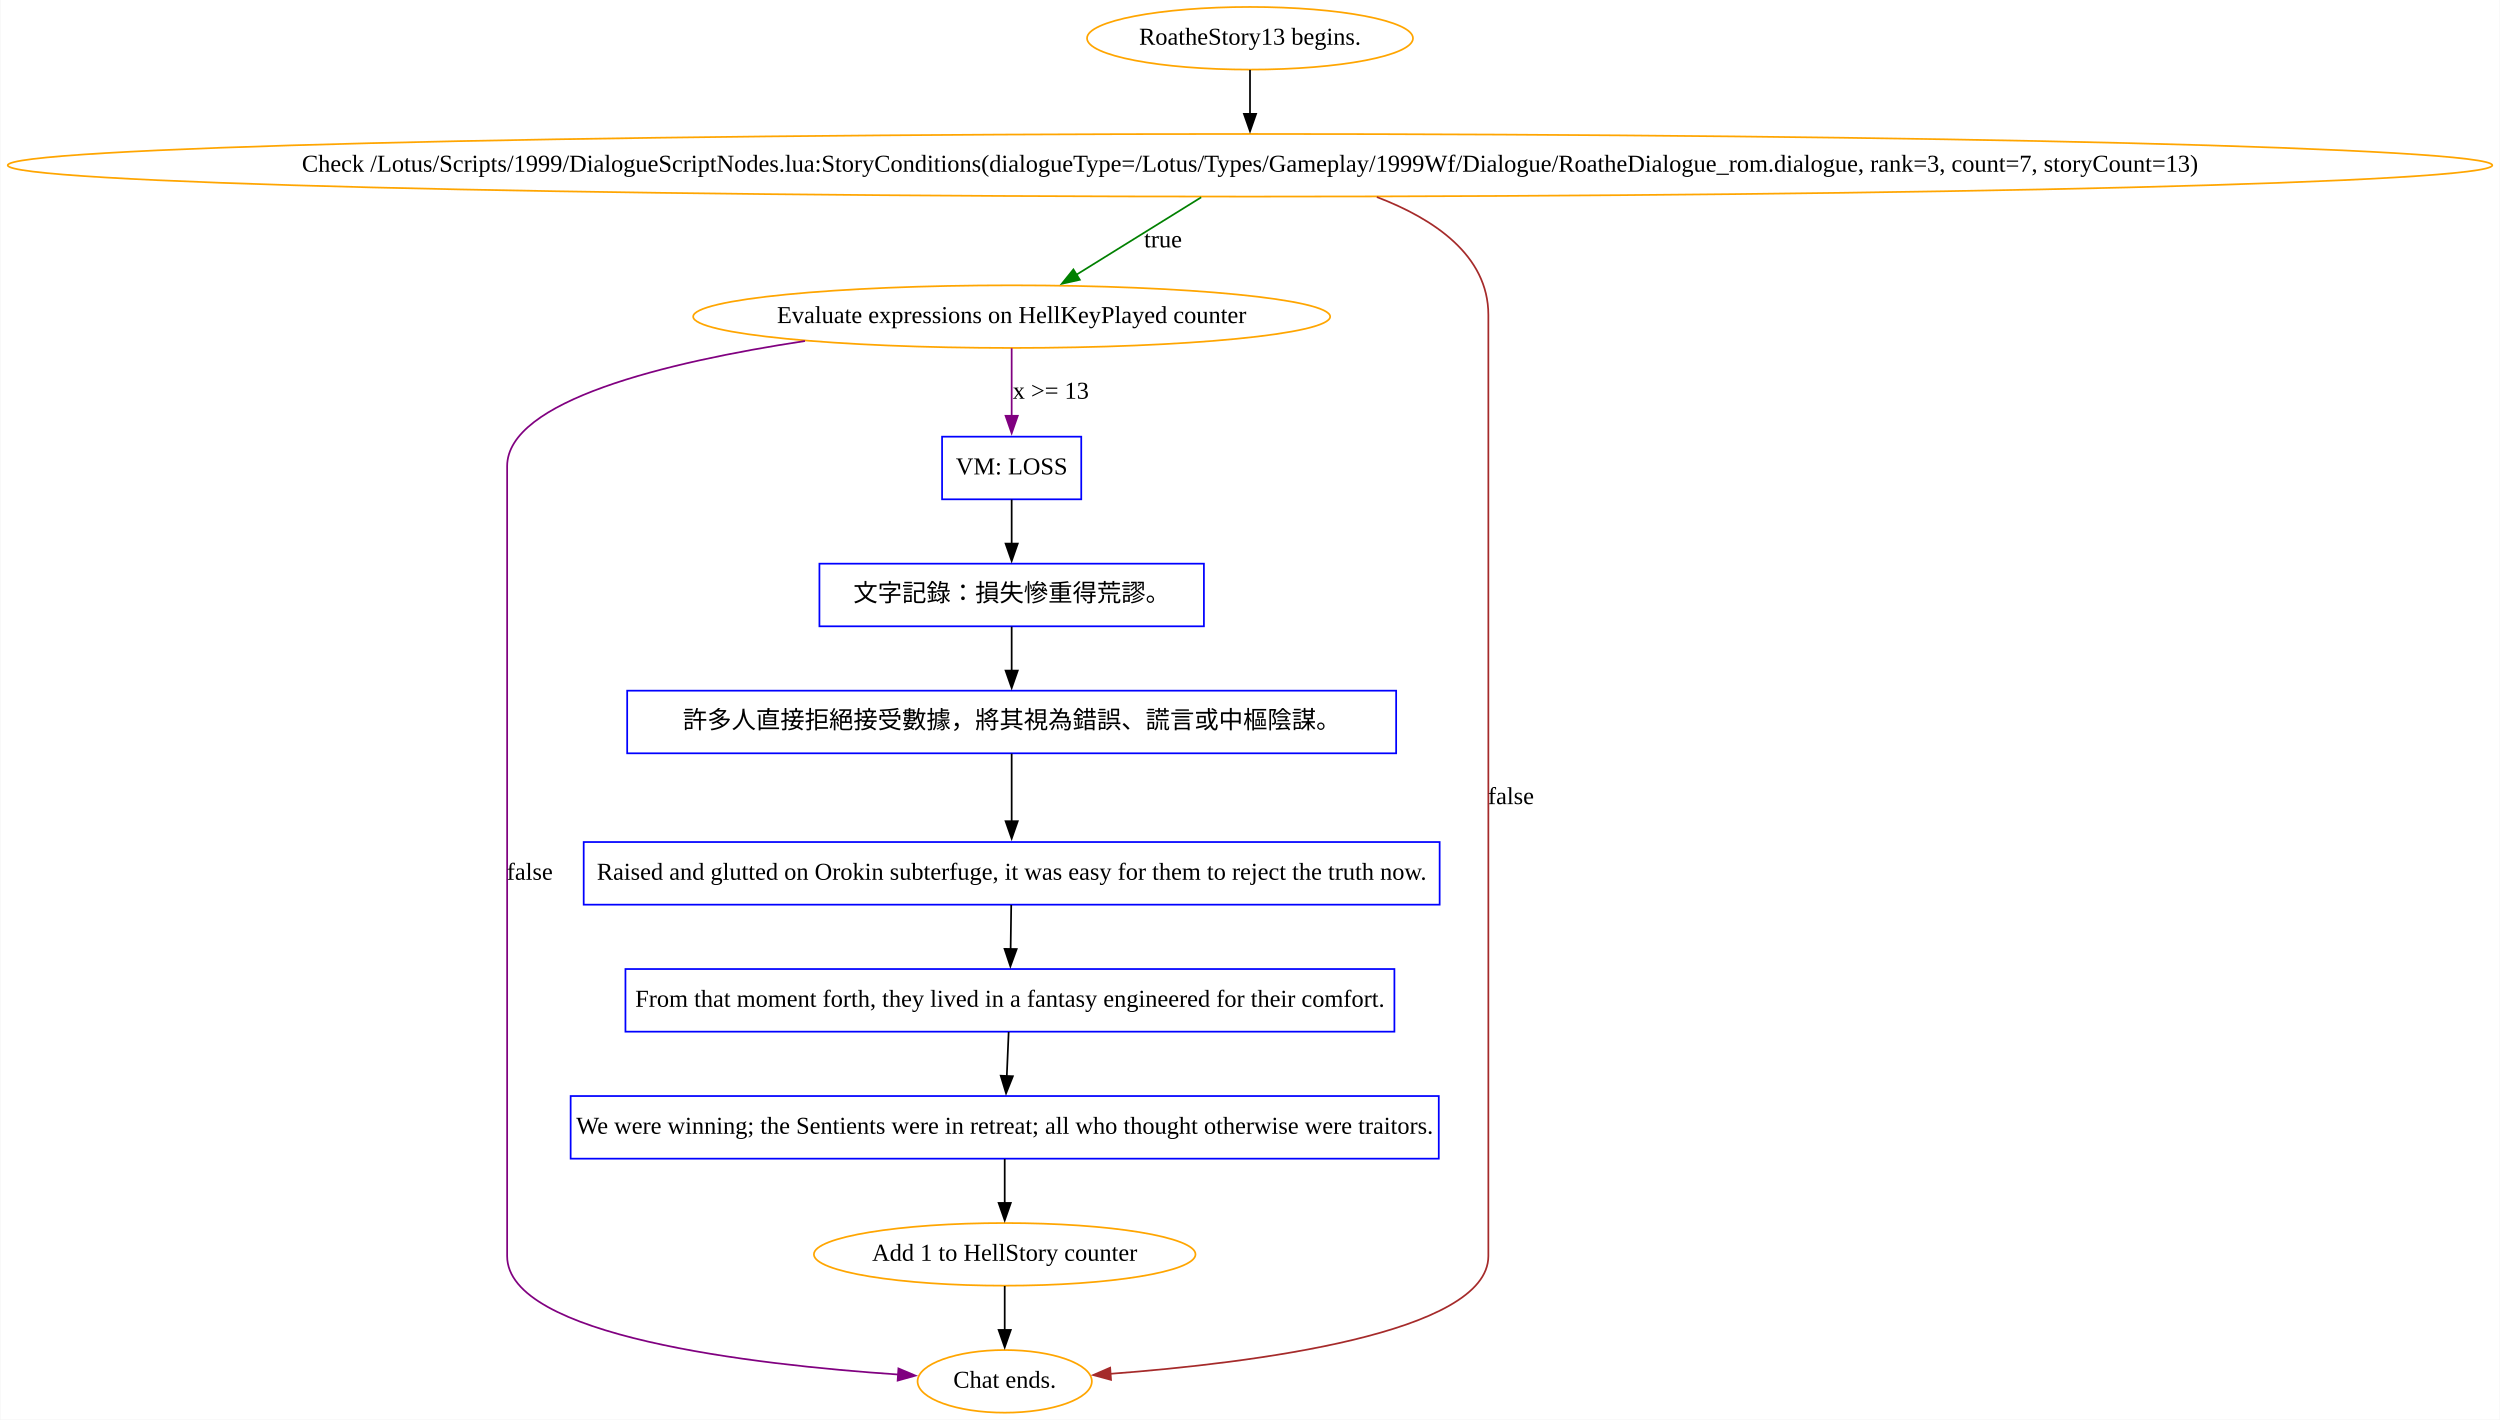
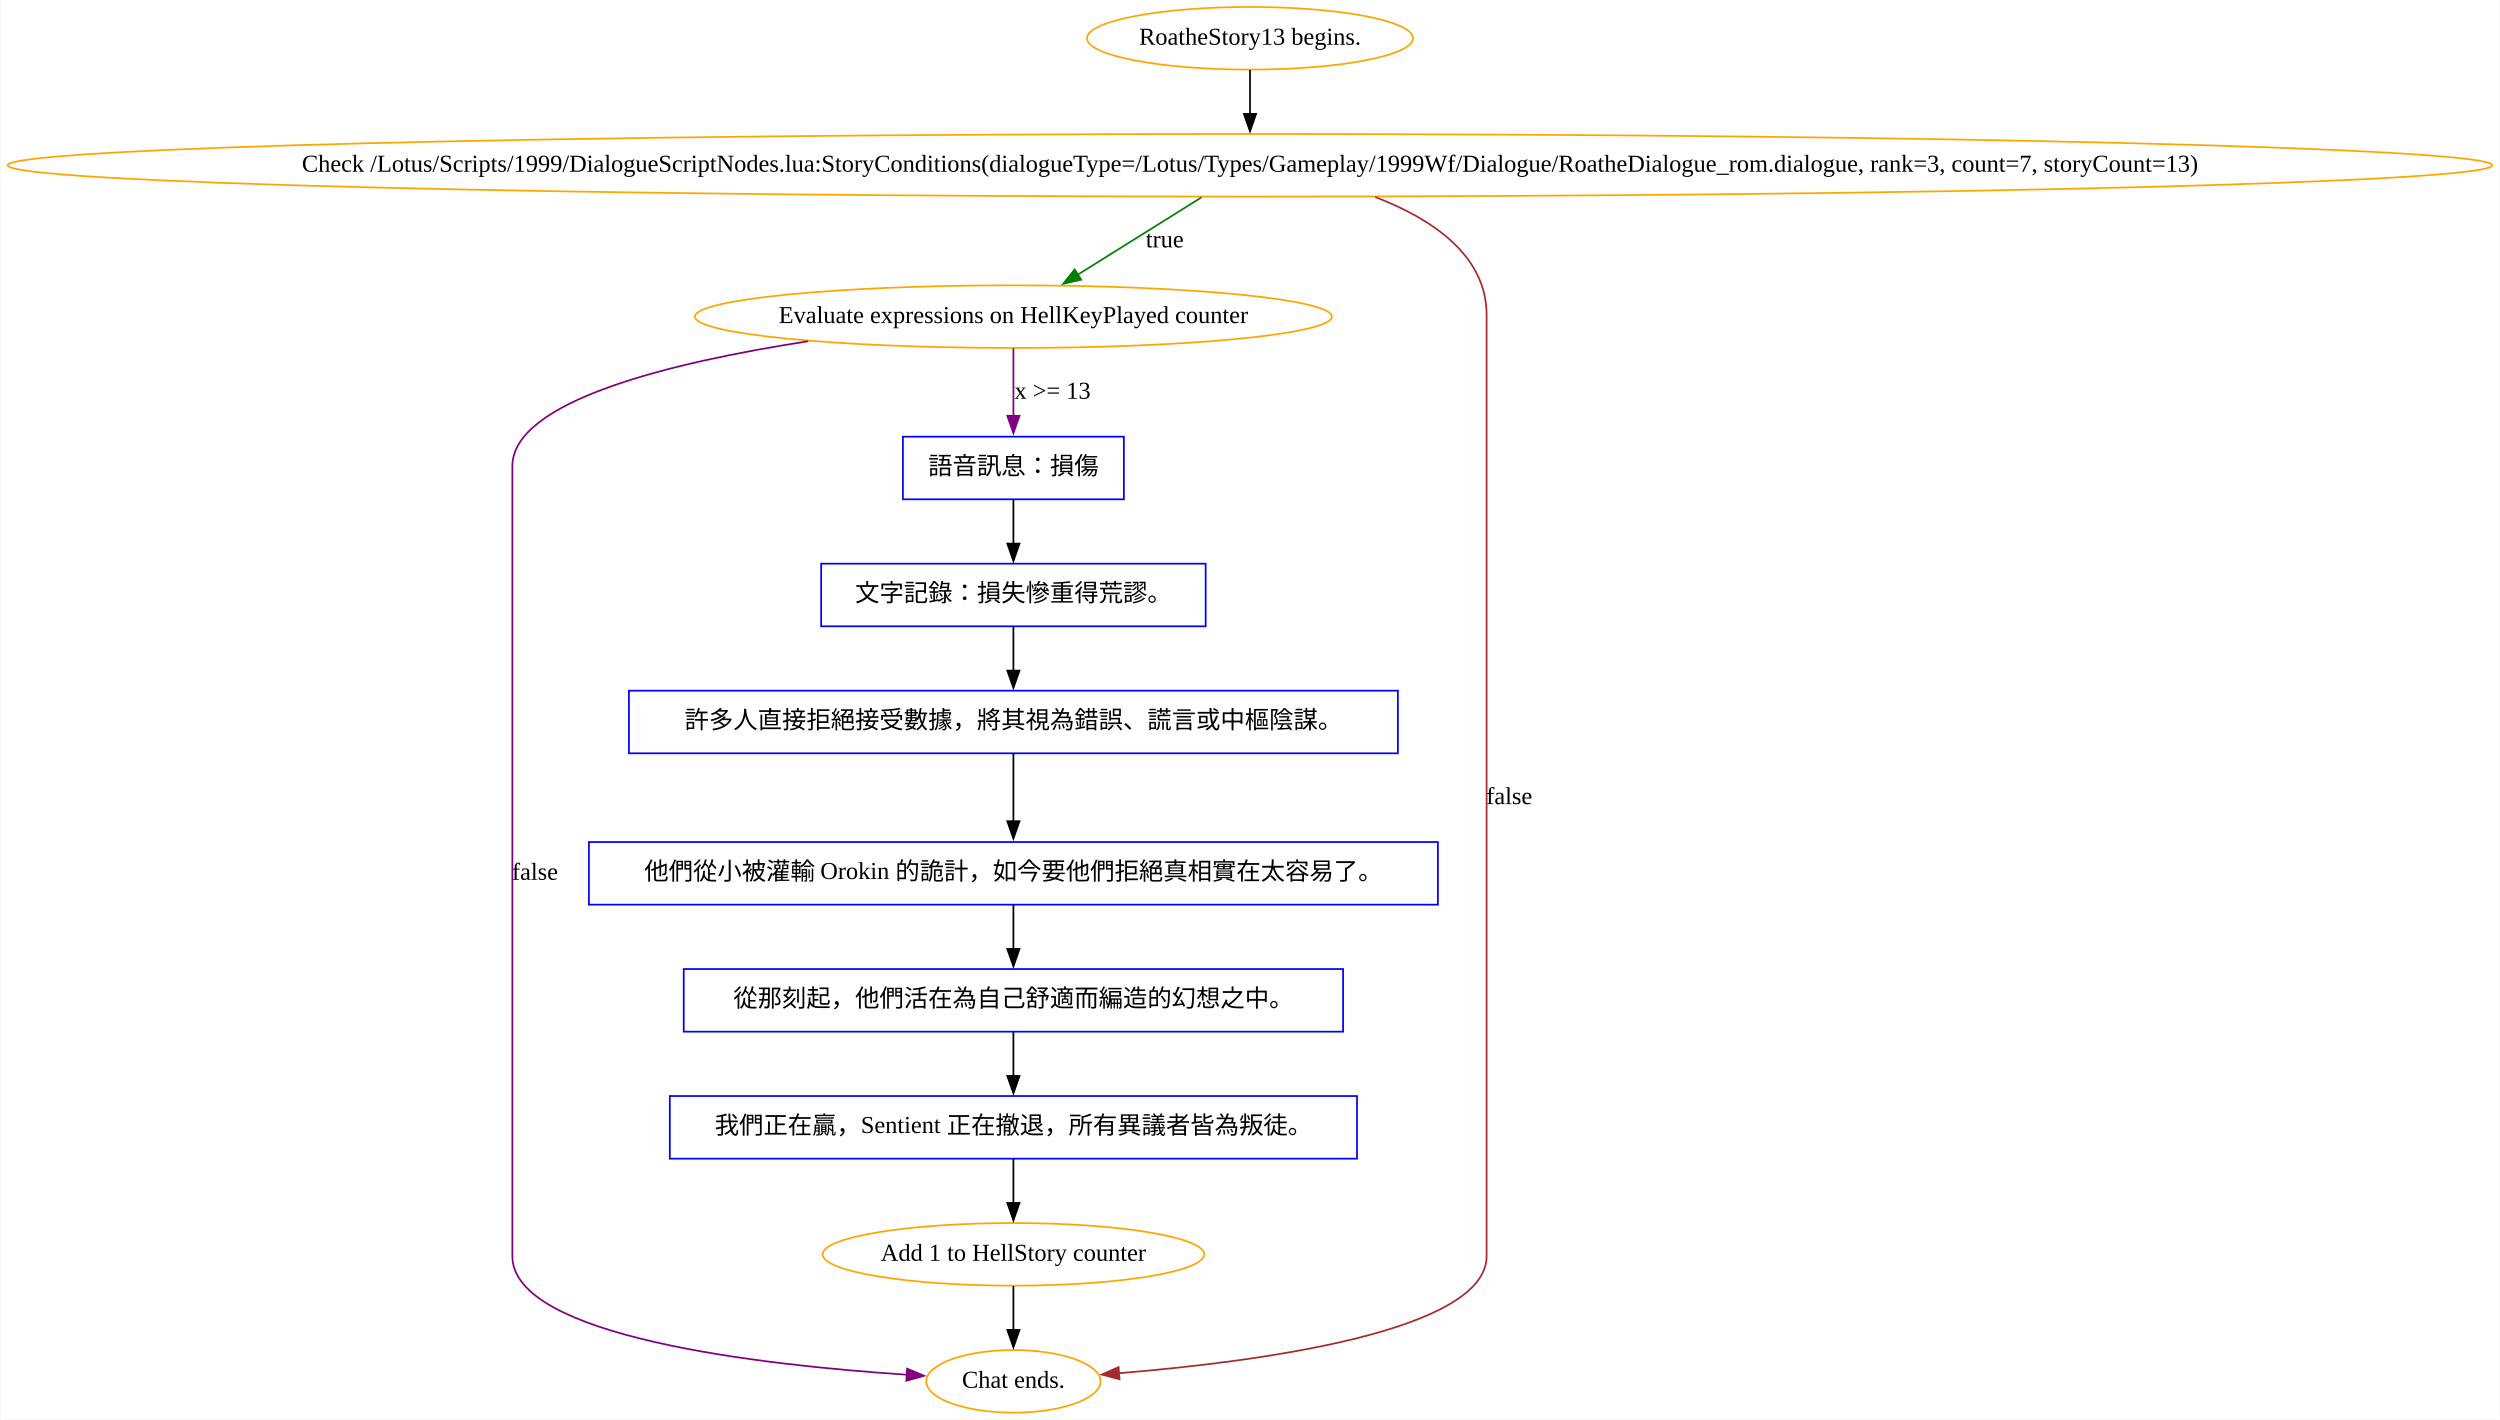
<svg xmlns="http://www.w3.org/2000/svg" width="1437pt" height="816pt" viewBox="0.00 0.00 1436.57 816.00">
  <g id="graph0" class="graph" transform="scale(1 1) rotate(0) translate(4 812)">
    <polygon fill="white" stroke="none" points="-4,4 -4,-812 1432.57,-812 1432.57,4 -4,4" />
    <g id="node1" class="node">
      <ellipse fill="none" stroke="orange" cx="714.29" cy="-790" rx="93.68" ry="18" />
      <text text-anchor="middle" x="714.29" y="-786.3" font-family="Times New Roman,serif" font-size="14.00">RoatheStory13 begins.</text>
    </g>
    <g id="node2" class="node">
      <ellipse fill="none" stroke="orange" cx="714.29" cy="-717" rx="714.07" ry="18" />
      <text text-anchor="middle" x="714.29" y="-713.3" font-family="Times New Roman,serif" font-size="14.00">Check /Lotus/Scripts/1999/DialogueScriptNodes.lua:StoryConditions(dialogueType=/Lotus/Types/Gameplay/1999Wf/Dialogue/RoatheDialogue_rom.dialogue, rank=3, count=7, storyCount=13)</text>
    </g>
    <g id="edge1" class="edge">
      <path fill="none" stroke="black" d="M714.29,-771.81C714.29,-764.23 714.29,-755.1 714.29,-746.54" />
      <polygon fill="black" stroke="black" points="717.79,-746.54 714.29,-736.54 710.79,-746.54 717.79,-746.54" />
    </g>
    <g id="node3" class="node">
-       <ellipse fill="none" stroke="orange" cx="577.29" cy="-630" rx="183.07" ry="18" />
-       <text text-anchor="middle" x="577.29" y="-626.3" font-family="Times New Roman,serif" font-size="14.00">Evaluate expressions on HellKeyPlayed counter</text>
+       <ellipse fill="none" stroke="orange" cx="578.29" cy="-630" rx="183.07" ry="18" />
+       <text text-anchor="middle" x="578.29" y="-626.3" font-family="Times New Roman,serif" font-size="14.00">Evaluate expressions on HellKeyPlayed counter</text>
    </g>
    <g id="edge2" class="edge">
-       <path fill="none" stroke="green" d="M686.23,-698.59C665.5,-685.73 637.07,-668.09 614.45,-654.06" />
-       <polygon fill="green" stroke="green" points="616.46,-651.19 606.12,-648.89 612.77,-657.14 616.46,-651.19" />
-       <text text-anchor="middle" x="664.29" y="-669.8" font-family="Times New Roman,serif" font-size="14.00">true</text>
+       <path fill="none" stroke="green" d="M686.44,-698.59C665.86,-685.73 637.64,-668.09 615.18,-654.06" />
+       <polygon fill="green" stroke="green" points="617.25,-651.23 606.92,-648.89 613.54,-657.16 617.25,-651.23" />
+       <text text-anchor="middle" x="665.29" y="-669.8" font-family="Times New Roman,serif" font-size="14.00">true</text>
    </g>
    <g id="node4" class="node">
-       <ellipse fill="none" stroke="orange" cx="573.29" cy="-18" rx="50.09" ry="18" />
-       <text text-anchor="middle" x="573.29" y="-14.3" font-family="Times New Roman,serif" font-size="14.00">Chat ends.</text>
+       <ellipse fill="none" stroke="orange" cx="578.29" cy="-18" rx="50.09" ry="18" />
+       <text text-anchor="middle" x="578.29" y="-14.3" font-family="Times New Roman,serif" font-size="14.00">Chat ends.</text>
    </g>
    <g id="edge3" class="edge">
-       <path fill="none" stroke="brown" d="M787.2,-698.74C819.92,-686.23 851.29,-665.29 851.29,-631 851.29,-631 851.29,-631 851.29,-90 851.29,-45.5 715.89,-28.53 634.08,-22.34" />
-       <polygon fill="brown" stroke="brown" points="634.4,-18.86 624.18,-21.63 633.9,-25.84 634.4,-18.86" />
-       <text text-anchor="middle" x="864.29" y="-349.8" font-family="Times New Roman,serif" font-size="14.00">false</text>
+       <path fill="none" stroke="brown" d="M786.27,-698.74C818.89,-686.21 850.29,-665.25 850.29,-631 850.29,-631 850.29,-631 850.29,-90 850.29,-46.62 719.14,-29.25 638.98,-22.69" />
+       <polygon fill="brown" stroke="brown" points="639.29,-19.2 629.05,-21.91 638.75,-26.18 639.29,-19.2" />
+       <text text-anchor="middle" x="863.29" y="-349.8" font-family="Times New Roman,serif" font-size="14.00">false</text>
    </g>
    <g id="edge5" class="edge">
-       <path fill="none" stroke="purple" d="M458.5,-615.99C378.41,-603.79 287.29,-581.64 287.29,-544 287.29,-544 287.29,-544 287.29,-90 287.29,-44.07 427.98,-27.64 512.01,-21.93" />
-       <polygon fill="purple" stroke="purple" points="512.2,-25.42 521.96,-21.29 511.75,-18.43 512.2,-25.42" />
-       <text text-anchor="middle" x="300.29" y="-306.3" font-family="Times New Roman,serif" font-size="14.00">false</text>
+       <path fill="none" stroke="purple" d="M460.32,-615.85C380.78,-603.58 290.29,-581.4 290.29,-544 290.29,-544 290.29,-544 290.29,-90 290.29,-43.66 432.63,-27.38 517.18,-21.8" />
+       <polygon fill="purple" stroke="purple" points="517.18,-25.31 526.94,-21.2 516.74,-18.33 517.18,-25.31" />
+       <text text-anchor="middle" x="303.29" y="-306.3" font-family="Times New Roman,serif" font-size="14.00">false</text>
    </g>
    <g id="node5" class="node">
-       <polygon fill="none" stroke="blue" points="617.29,-561 537.29,-561 537.29,-525 617.29,-525 617.29,-561" />
-       <text text-anchor="middle" x="577.29" y="-539.3" font-family="Times New Roman,serif" font-size="14.00">VM: LOSS</text>
+       <polygon fill="none" stroke="blue" points="641.79,-561 514.79,-561 514.79,-525 641.79,-525 641.79,-561" />
+       <text text-anchor="middle" x="578.29" y="-539.3" font-family="Times New Roman,serif" font-size="14.00">語音訊息：損傷</text>
    </g>
    <g id="edge4" class="edge">
-       <path fill="none" stroke="purple" d="M577.29,-611.8C577.29,-600.58 577.29,-585.67 577.29,-572.69" />
-       <polygon fill="purple" stroke="purple" points="580.79,-572.98 577.29,-562.98 573.79,-572.98 580.79,-572.98" />
-       <text text-anchor="middle" x="599.79" y="-582.8" font-family="Times New Roman,serif" font-size="14.00">x &gt;= 13</text>
+       <path fill="none" stroke="purple" d="M578.29,-611.8C578.29,-600.58 578.29,-585.67 578.29,-572.69" />
+       <polygon fill="purple" stroke="purple" points="581.79,-572.98 578.29,-562.98 574.79,-572.98 581.79,-572.98" />
+       <text text-anchor="middle" x="600.79" y="-582.8" font-family="Times New Roman,serif" font-size="14.00">x &gt;= 13</text>
    </g>
    <g id="node6" class="node">
-       <polygon fill="none" stroke="blue" points="687.79,-488 466.79,-488 466.79,-452 687.79,-452 687.79,-488" />
-       <text text-anchor="middle" x="577.29" y="-466.3" font-family="Times New Roman,serif" font-size="14.00">文字記錄：損失慘重得荒謬。</text>
+       <polygon fill="none" stroke="blue" points="688.79,-488 467.79,-488 467.79,-452 688.79,-452 688.79,-488" />
+       <text text-anchor="middle" x="578.29" y="-466.3" font-family="Times New Roman,serif" font-size="14.00">文字記錄：損失慘重得荒謬。</text>
    </g>
    <g id="edge6" class="edge">
-       <path fill="none" stroke="black" d="M577.29,-524.81C577.29,-517.23 577.29,-508.1 577.29,-499.54" />
-       <polygon fill="black" stroke="black" points="580.79,-499.54 577.29,-489.54 573.79,-499.54 580.79,-499.54" />
+       <path fill="none" stroke="black" d="M578.29,-524.81C578.29,-517.23 578.29,-508.1 578.29,-499.54" />
+       <polygon fill="black" stroke="black" points="581.79,-499.54 578.29,-489.54 574.79,-499.54 581.79,-499.54" />
    </g>
    <g id="node7" class="node">
-       <polygon fill="none" stroke="blue" points="798.29,-415 356.29,-415 356.29,-379 798.29,-379 798.29,-415" />
-       <text text-anchor="middle" x="577.29" y="-393.3" font-family="Times New Roman,serif" font-size="14.00">許多人直接拒絕接受數據，將其視為錯誤、謊言或中樞陰謀。</text>
+       <polygon fill="none" stroke="blue" points="799.29,-415 357.29,-415 357.29,-379 799.29,-379 799.29,-415" />
+       <text text-anchor="middle" x="578.29" y="-393.3" font-family="Times New Roman,serif" font-size="14.00">許多人直接拒絕接受數據，將其視為錯誤、謊言或中樞陰謀。</text>
    </g>
    <g id="edge7" class="edge">
-       <path fill="none" stroke="black" d="M577.29,-451.81C577.29,-444.23 577.29,-435.1 577.29,-426.54" />
-       <polygon fill="black" stroke="black" points="580.79,-426.54 577.29,-416.54 573.79,-426.54 580.79,-426.54" />
+       <path fill="none" stroke="black" d="M578.29,-451.81C578.29,-444.23 578.29,-435.1 578.29,-426.54" />
+       <polygon fill="black" stroke="black" points="581.79,-426.54 578.29,-416.54 574.79,-426.54 581.79,-426.54" />
    </g>
    <g id="node8" class="node">
-       <polygon fill="none" stroke="blue" points="823.29,-328 331.29,-328 331.29,-292 823.29,-292 823.29,-328" />
-       <text text-anchor="middle" x="577.29" y="-306.3" font-family="Times New Roman,serif" font-size="14.00">Raised and glutted on Orokin subterfuge, it was easy for them to reject the truth now.</text>
+       <polygon fill="none" stroke="blue" points="822.29,-328 334.29,-328 334.29,-292 822.29,-292 822.29,-328" />
+       <text text-anchor="middle" x="578.29" y="-306.3" font-family="Times New Roman,serif" font-size="14.00">他們從小被灌輸 Orokin 的詭計，如今要他們拒絕真相實在太容易了。</text>
    </g>
    <g id="edge8" class="edge">
-       <path fill="none" stroke="black" d="M577.29,-378.8C577.29,-367.58 577.29,-352.67 577.29,-339.69" />
-       <polygon fill="black" stroke="black" points="580.79,-339.98 577.29,-329.98 573.79,-339.98 580.79,-339.98" />
+       <path fill="none" stroke="black" d="M578.29,-378.8C578.29,-367.58 578.29,-352.67 578.29,-339.69" />
+       <polygon fill="black" stroke="black" points="581.79,-339.98 578.29,-329.98 574.79,-339.98 581.79,-339.98" />
    </g>
    <g id="node9" class="node">
-       <polygon fill="none" stroke="blue" points="797.29,-255 355.29,-255 355.29,-219 797.29,-219 797.29,-255" />
-       <text text-anchor="middle" x="576.29" y="-233.3" font-family="Times New Roman,serif" font-size="14.00">From that moment forth, they lived in a fantasy engineered for their comfort.</text>
+       <polygon fill="none" stroke="blue" points="767.79,-255 388.79,-255 388.79,-219 767.79,-219 767.79,-255" />
+       <text text-anchor="middle" x="578.29" y="-233.3" font-family="Times New Roman,serif" font-size="14.00">從那刻起，他們活在為自己舒適而編造的幻想之中。</text>
    </g>
    <g id="edge9" class="edge">
-       <path fill="none" stroke="black" d="M577.04,-291.81C576.94,-284.23 576.81,-275.1 576.69,-266.54" />
-       <polygon fill="black" stroke="black" points="580.19,-266.49 576.55,-256.54 573.19,-266.59 580.19,-266.49" />
+       <path fill="none" stroke="black" d="M578.29,-291.81C578.29,-284.23 578.29,-275.1 578.29,-266.54" />
+       <polygon fill="black" stroke="black" points="581.79,-266.54 578.29,-256.54 574.79,-266.54 581.79,-266.54" />
    </g>
    <g id="node10" class="node">
-       <polygon fill="none" stroke="blue" points="822.79,-182 323.79,-182 323.79,-146 822.79,-146 822.79,-182" />
-       <text text-anchor="middle" x="573.29" y="-160.3" font-family="Times New Roman,serif" font-size="14.00">We were winning; the Sentients were in retreat; all who thought otherwise were traitors.</text>
+       <polygon fill="none" stroke="blue" points="775.79,-182 380.79,-182 380.79,-146 775.79,-146 775.79,-182" />
+       <text text-anchor="middle" x="578.29" y="-160.3" font-family="Times New Roman,serif" font-size="14.00">我們正在贏，Sentient 正在撤退，所有異議者皆為叛徒。</text>
    </g>
    <g id="edge10" class="edge">
-       <path fill="none" stroke="black" d="M575.56,-218.81C575.24,-211.14 574.85,-201.89 574.48,-193.24" />
-       <polygon fill="black" stroke="black" points="577.99,-193.38 574.07,-183.54 571,-193.68 577.99,-193.38" />
+       <path fill="none" stroke="black" d="M578.29,-218.81C578.29,-211.23 578.29,-202.1 578.29,-193.54" />
+       <polygon fill="black" stroke="black" points="581.79,-193.54 578.29,-183.54 574.79,-193.54 581.79,-193.54" />
    </g>
    <g id="node11" class="node">
-       <ellipse fill="none" stroke="orange" cx="573.29" cy="-91" rx="109.68" ry="18" />
-       <text text-anchor="middle" x="573.29" y="-87.3" font-family="Times New Roman,serif" font-size="14.00">Add 1 to HellStory counter</text>
+       <ellipse fill="none" stroke="orange" cx="578.29" cy="-91" rx="109.68" ry="18" />
+       <text text-anchor="middle" x="578.29" y="-87.3" font-family="Times New Roman,serif" font-size="14.00">Add 1 to HellStory counter</text>
    </g>
    <g id="edge11" class="edge">
-       <path fill="none" stroke="black" d="M573.29,-145.81C573.29,-138.23 573.29,-129.1 573.29,-120.54" />
-       <polygon fill="black" stroke="black" points="576.79,-120.54 573.29,-110.54 569.79,-120.54 576.79,-120.54" />
+       <path fill="none" stroke="black" d="M578.29,-145.81C578.29,-138.23 578.29,-129.1 578.29,-120.54" />
+       <polygon fill="black" stroke="black" points="581.79,-120.54 578.29,-110.54 574.79,-120.54 581.79,-120.54" />
    </g>
    <g id="edge12" class="edge">
-       <path fill="none" stroke="black" d="M573.29,-72.81C573.29,-65.23 573.29,-56.1 573.29,-47.54" />
-       <polygon fill="black" stroke="black" points="576.79,-47.54 573.29,-37.54 569.79,-47.54 576.79,-47.54" />
+       <path fill="none" stroke="black" d="M578.29,-72.81C578.29,-65.23 578.29,-56.1 578.29,-47.54" />
+       <polygon fill="black" stroke="black" points="581.79,-47.54 578.29,-37.54 574.79,-47.54 581.79,-47.54" />
    </g>
  </g>
</svg>
